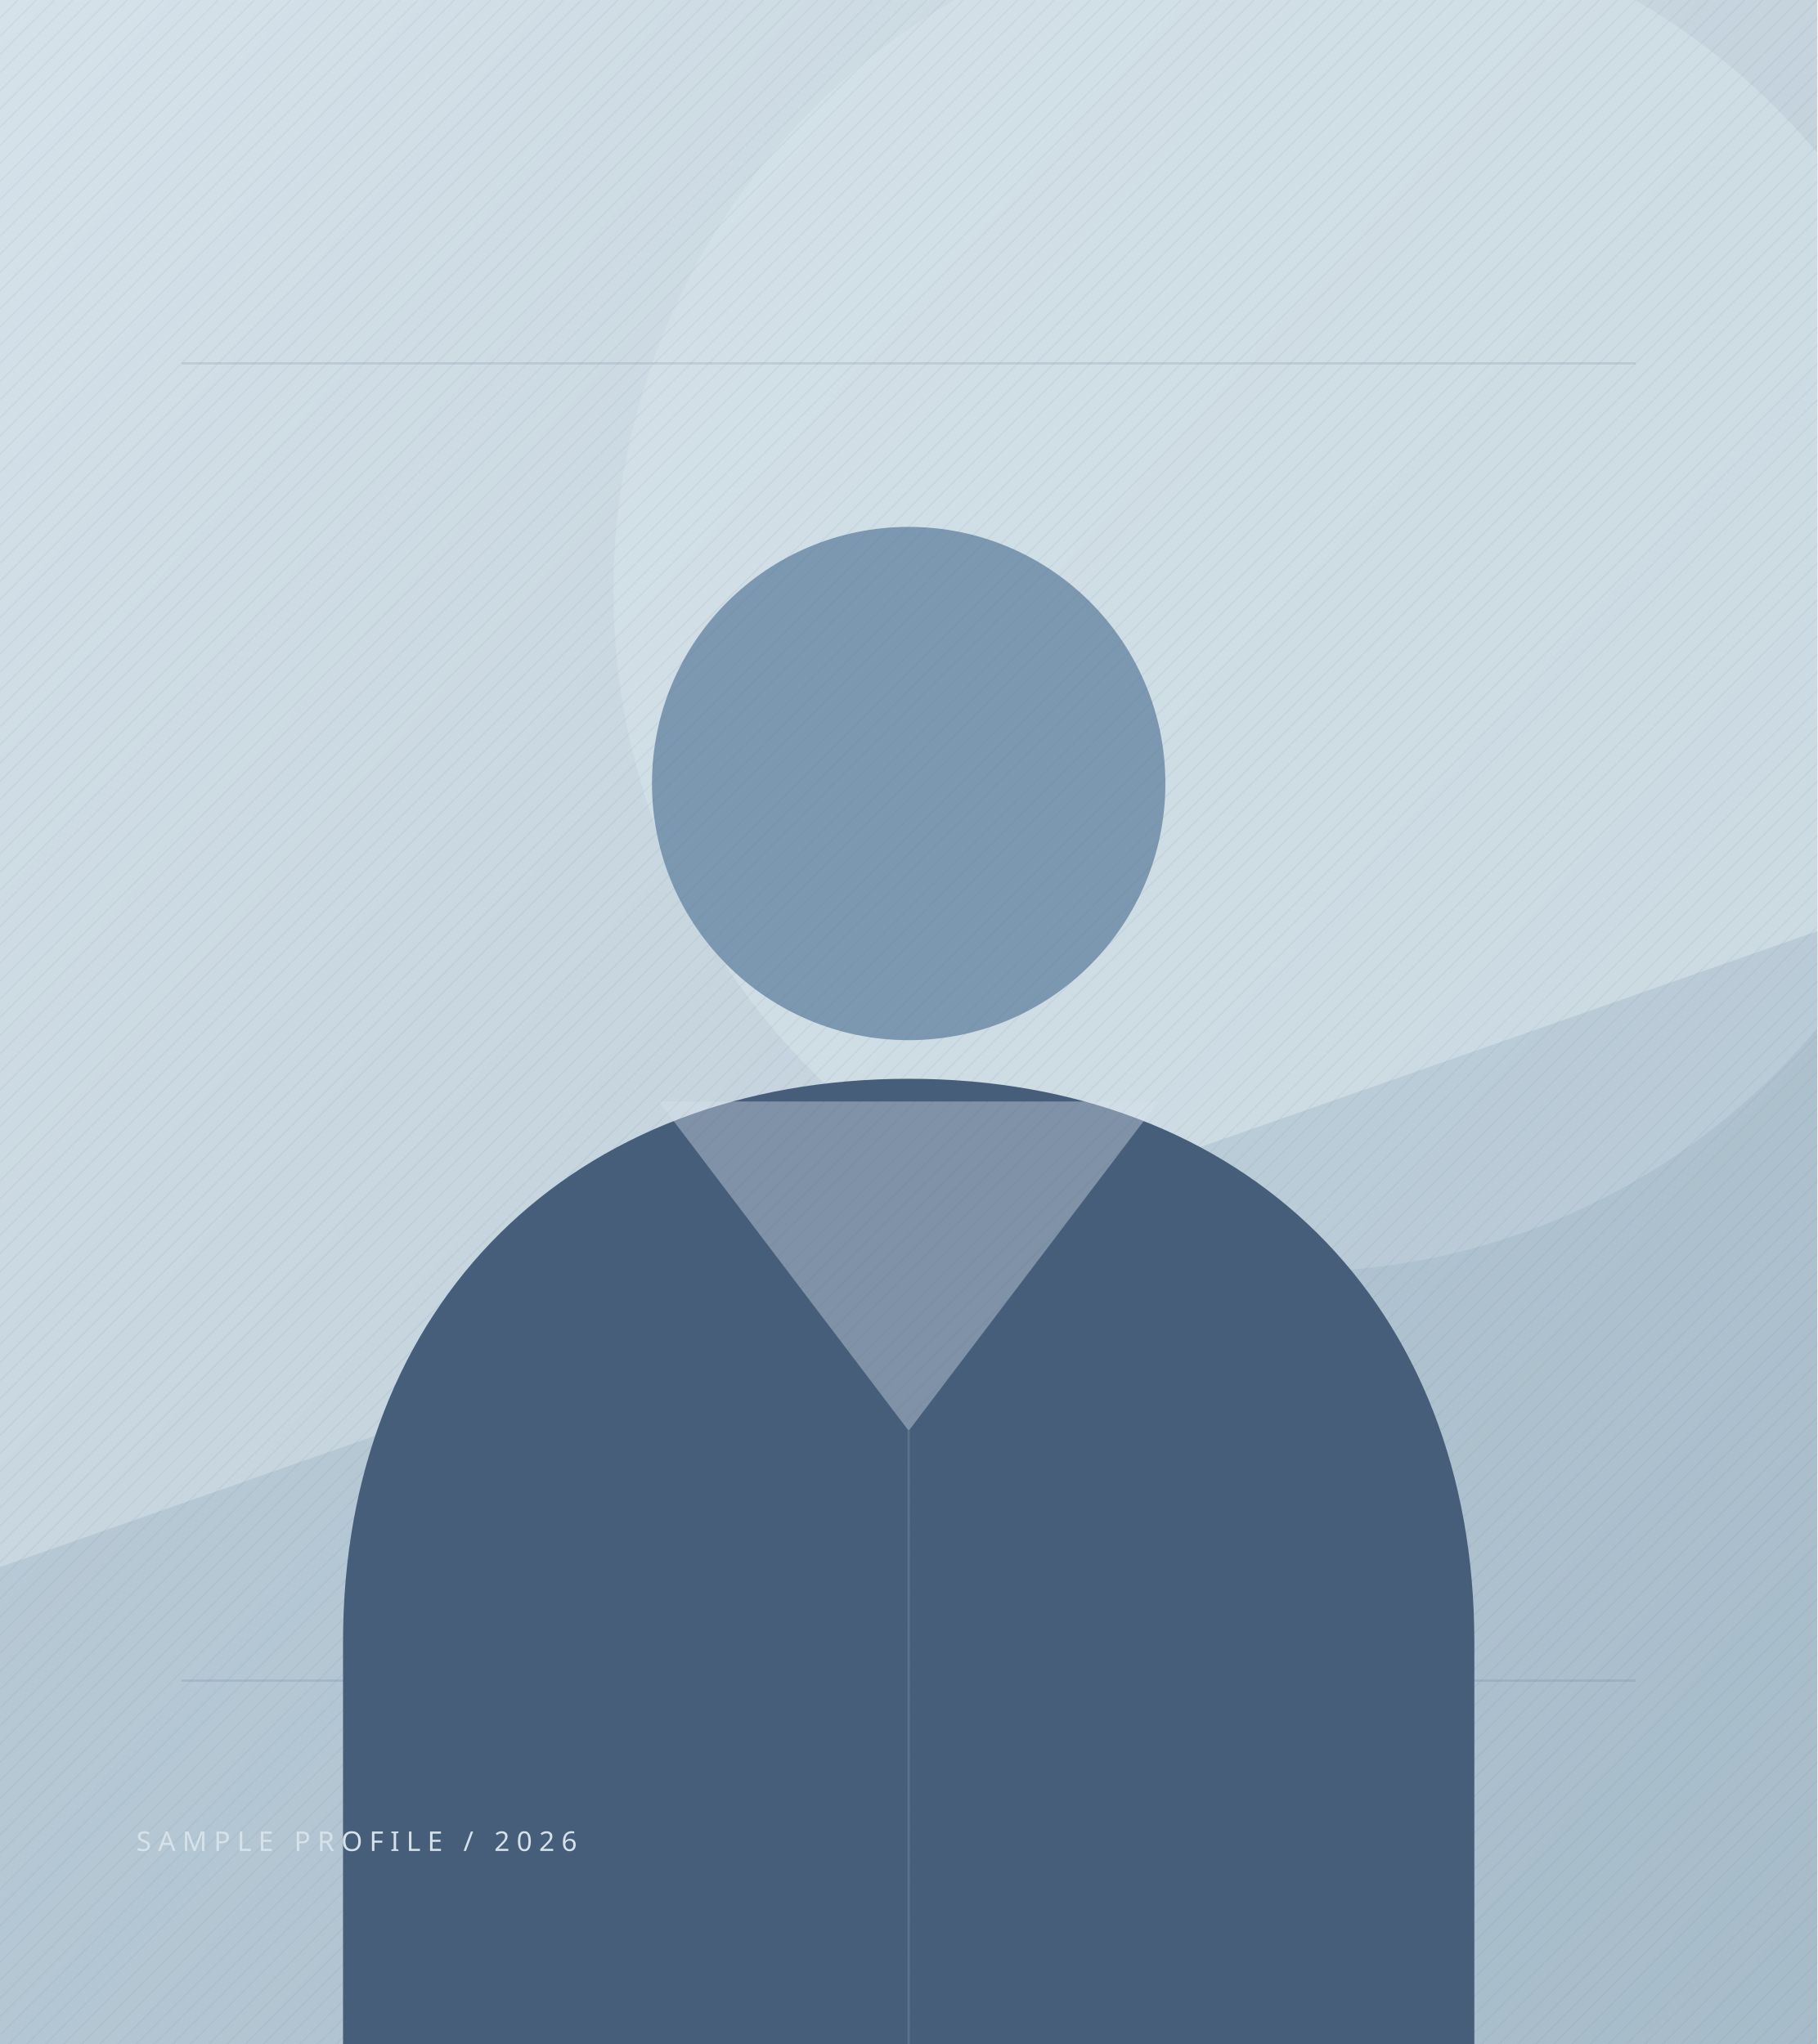
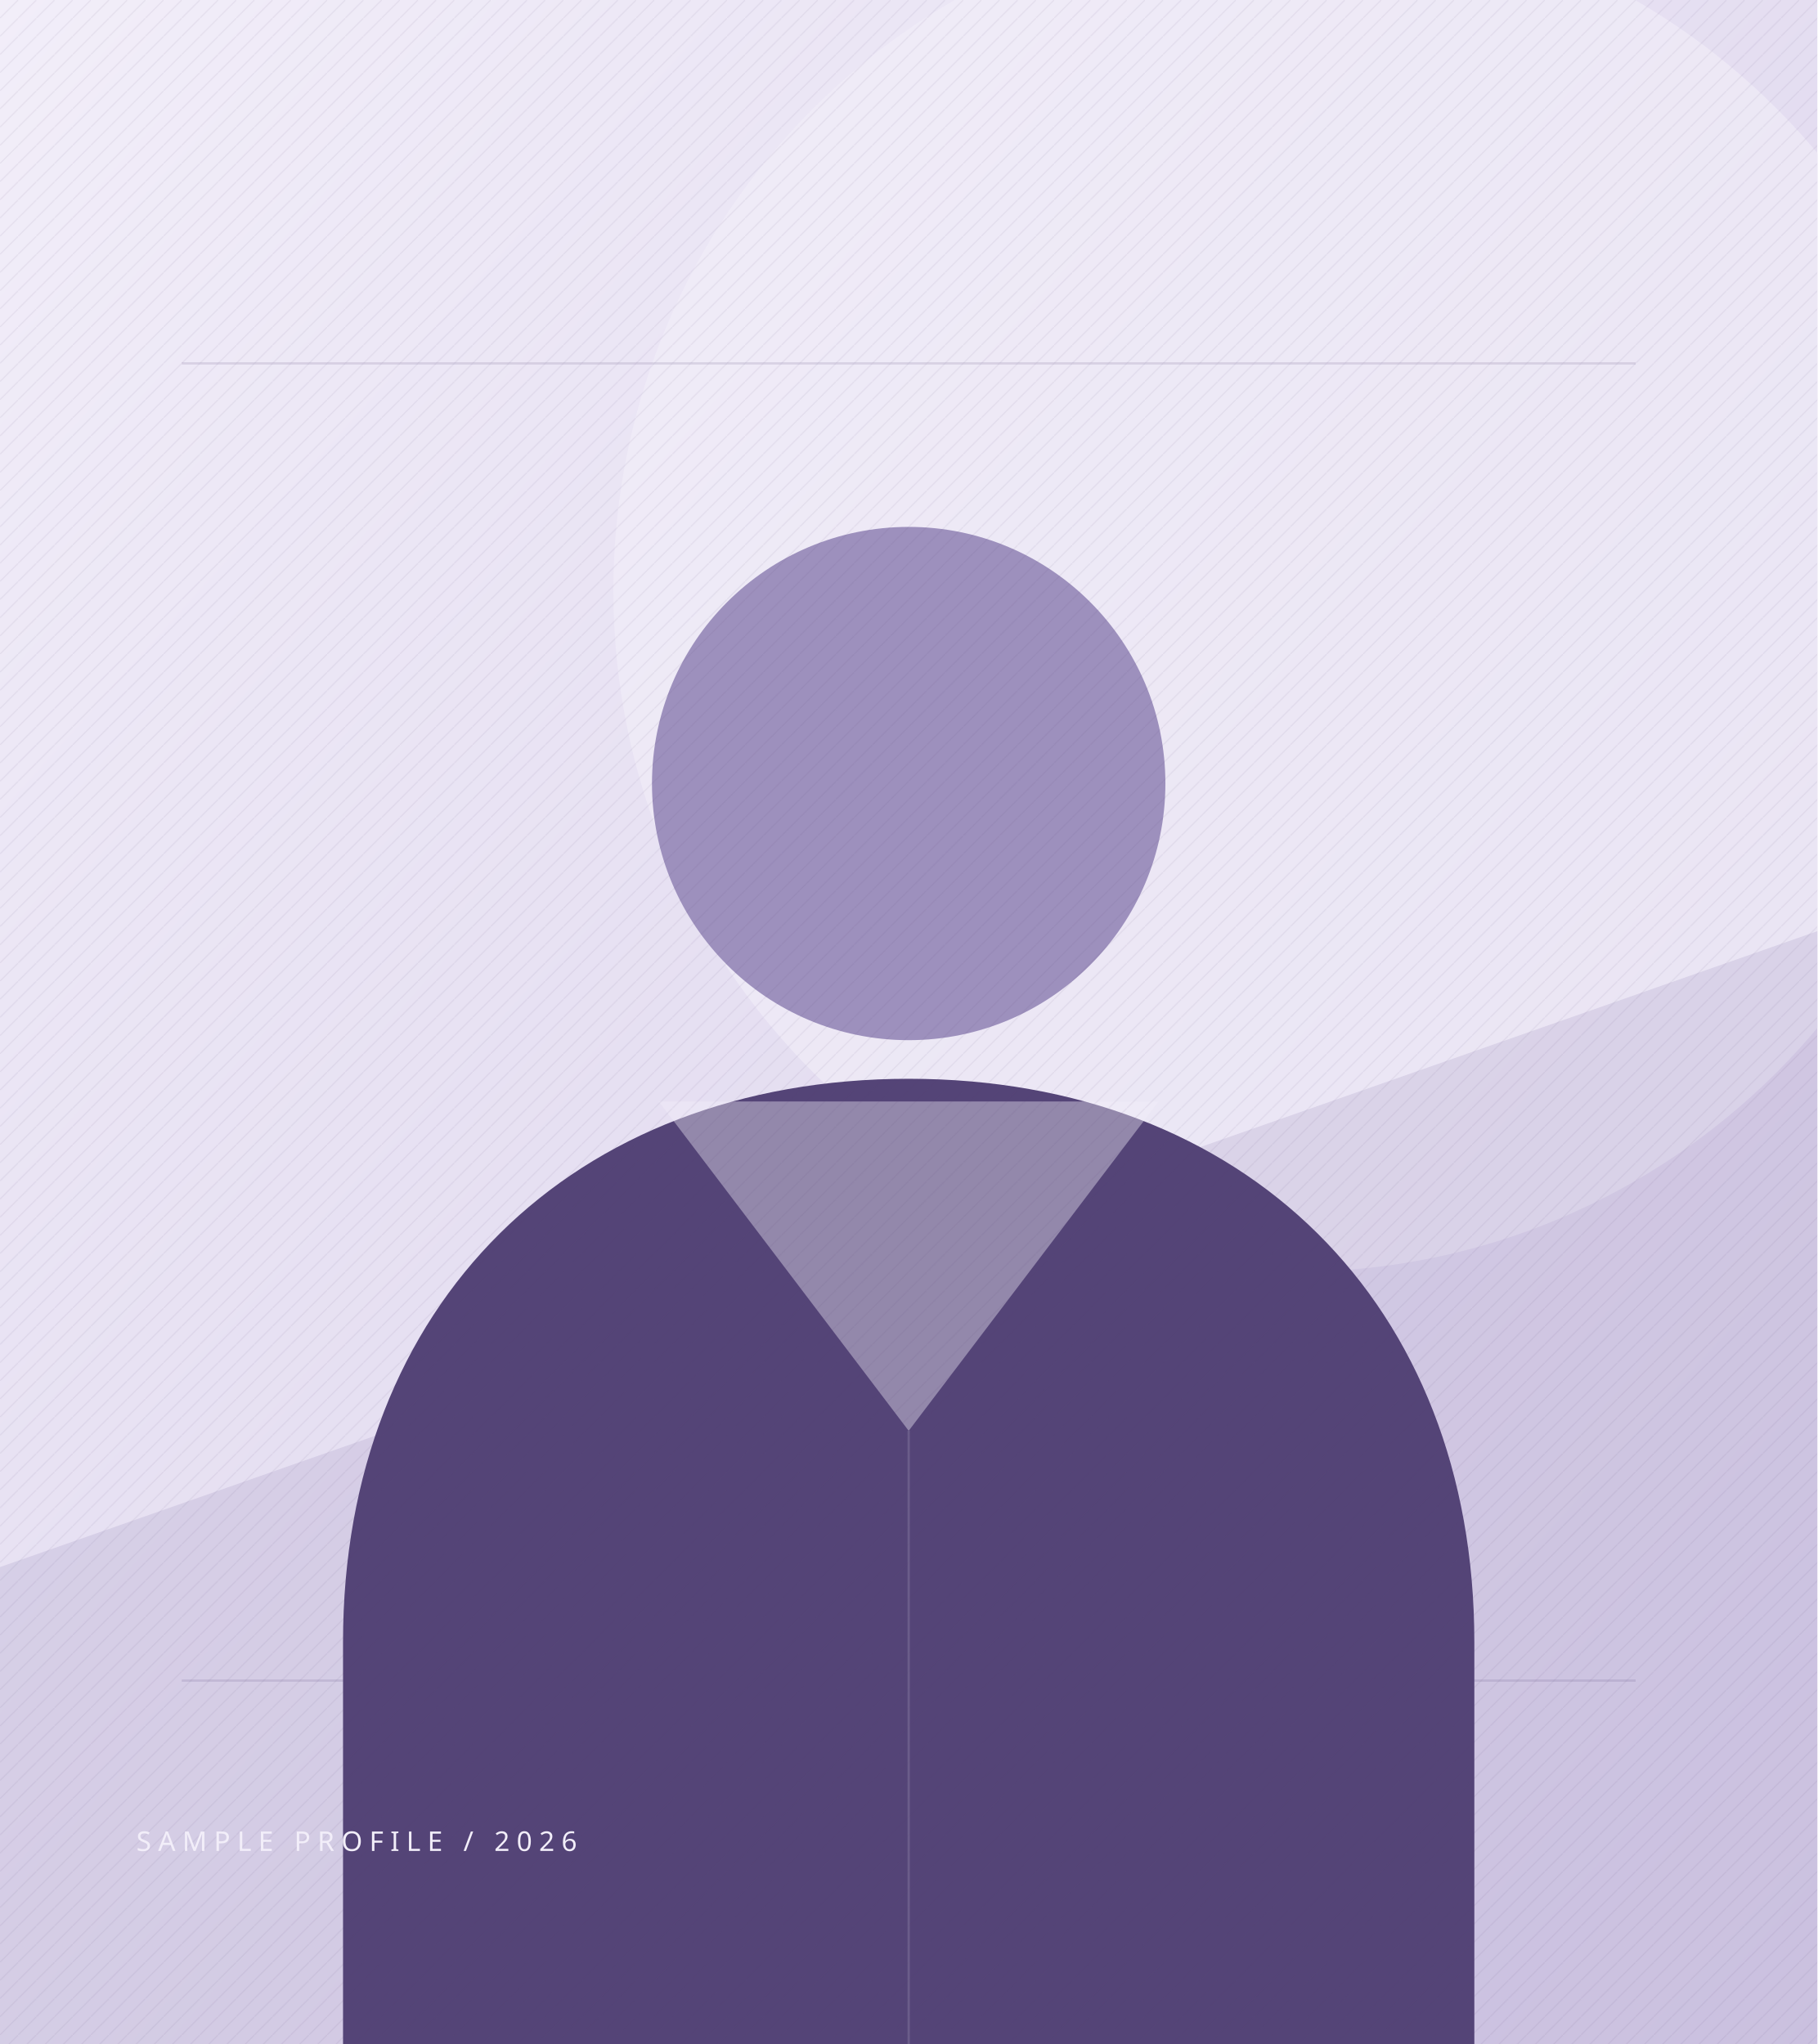
<svg xmlns="http://www.w3.org/2000/svg" viewBox="0 0 800 900">
  <defs>
    <linearGradient id="bg" x2="1" y2="1">
-       <stop stop-color="#d6e2ea" />
-       <stop offset="1" stop-color="#b3c5d0" />
+       <stop stop-color="#f2eef9" />
+       <stop offset="1" stop-color="#d7cee9" />
    </linearGradient>
    <pattern id="lines" width="8" height="8" patternUnits="userSpaceOnUse">
-       <path d="M0 8L8 0" stroke="#465e79" stroke-width=".5" opacity=".08" />
+       <path d="M0 8L8 0" stroke="#544477" stroke-width=".5" opacity=".08" />
    </pattern>
  </defs>
  <rect width="800" height="900" fill="url(#bg)" />
-   <circle cx="570" cy="260" r="300" fill="#d6e2ea" opacity=".6" />
-   <path d="M0 690L800 410V900H0Z" fill="#7c98b0" opacity=".23" />
-   <path d="M80 160H720M80 740H720" stroke="#465e79" opacity=".15" />
-   <circle cx="400" cy="345" r="113" fill="#7c98b0" />
-   <path d="M151 900V723c0-149 101-248 249-248s249 99 249 248v177" fill="#465e79" />
-   <path d="M290 485L400 630 510 485" fill="#d6e2ea" opacity=".4" />
-   <path d="M400 630V900" stroke="#d6e2ea" opacity=".15" />
+   <circle cx="570" cy="260" r="300" fill="#f2eef9" opacity=".6" />
+   <path d="M0 690L800 410V900H0Z" fill="#9d90bd" opacity=".23" />
+   <path d="M80 160H720M80 740H720" stroke="#544477" opacity=".15" />
+   <circle cx="400" cy="345" r="113" fill="#9d90bd" />
+   <path d="M151 900V723c0-149 101-248 249-248s249 99 249 248v177" fill="#544477" />
+   <path d="M290 485L400 630 510 485" fill="#f2eef9" opacity=".4" />
+   <path d="M400 630V900" stroke="#f2eef9" opacity=".15" />
  <rect width="800" height="900" fill="url(#lines)" />
-   <text x="60" y="815" fill="#d6e2ea" font-size="12" letter-spacing="3" font-family="sans-serif">SAMPLE PROFILE / 2026</text>
+   <text x="60" y="815" fill="#f2eef9" font-size="12" letter-spacing="3" font-family="sans-serif">SAMPLE PROFILE / 2026</text>
</svg>
